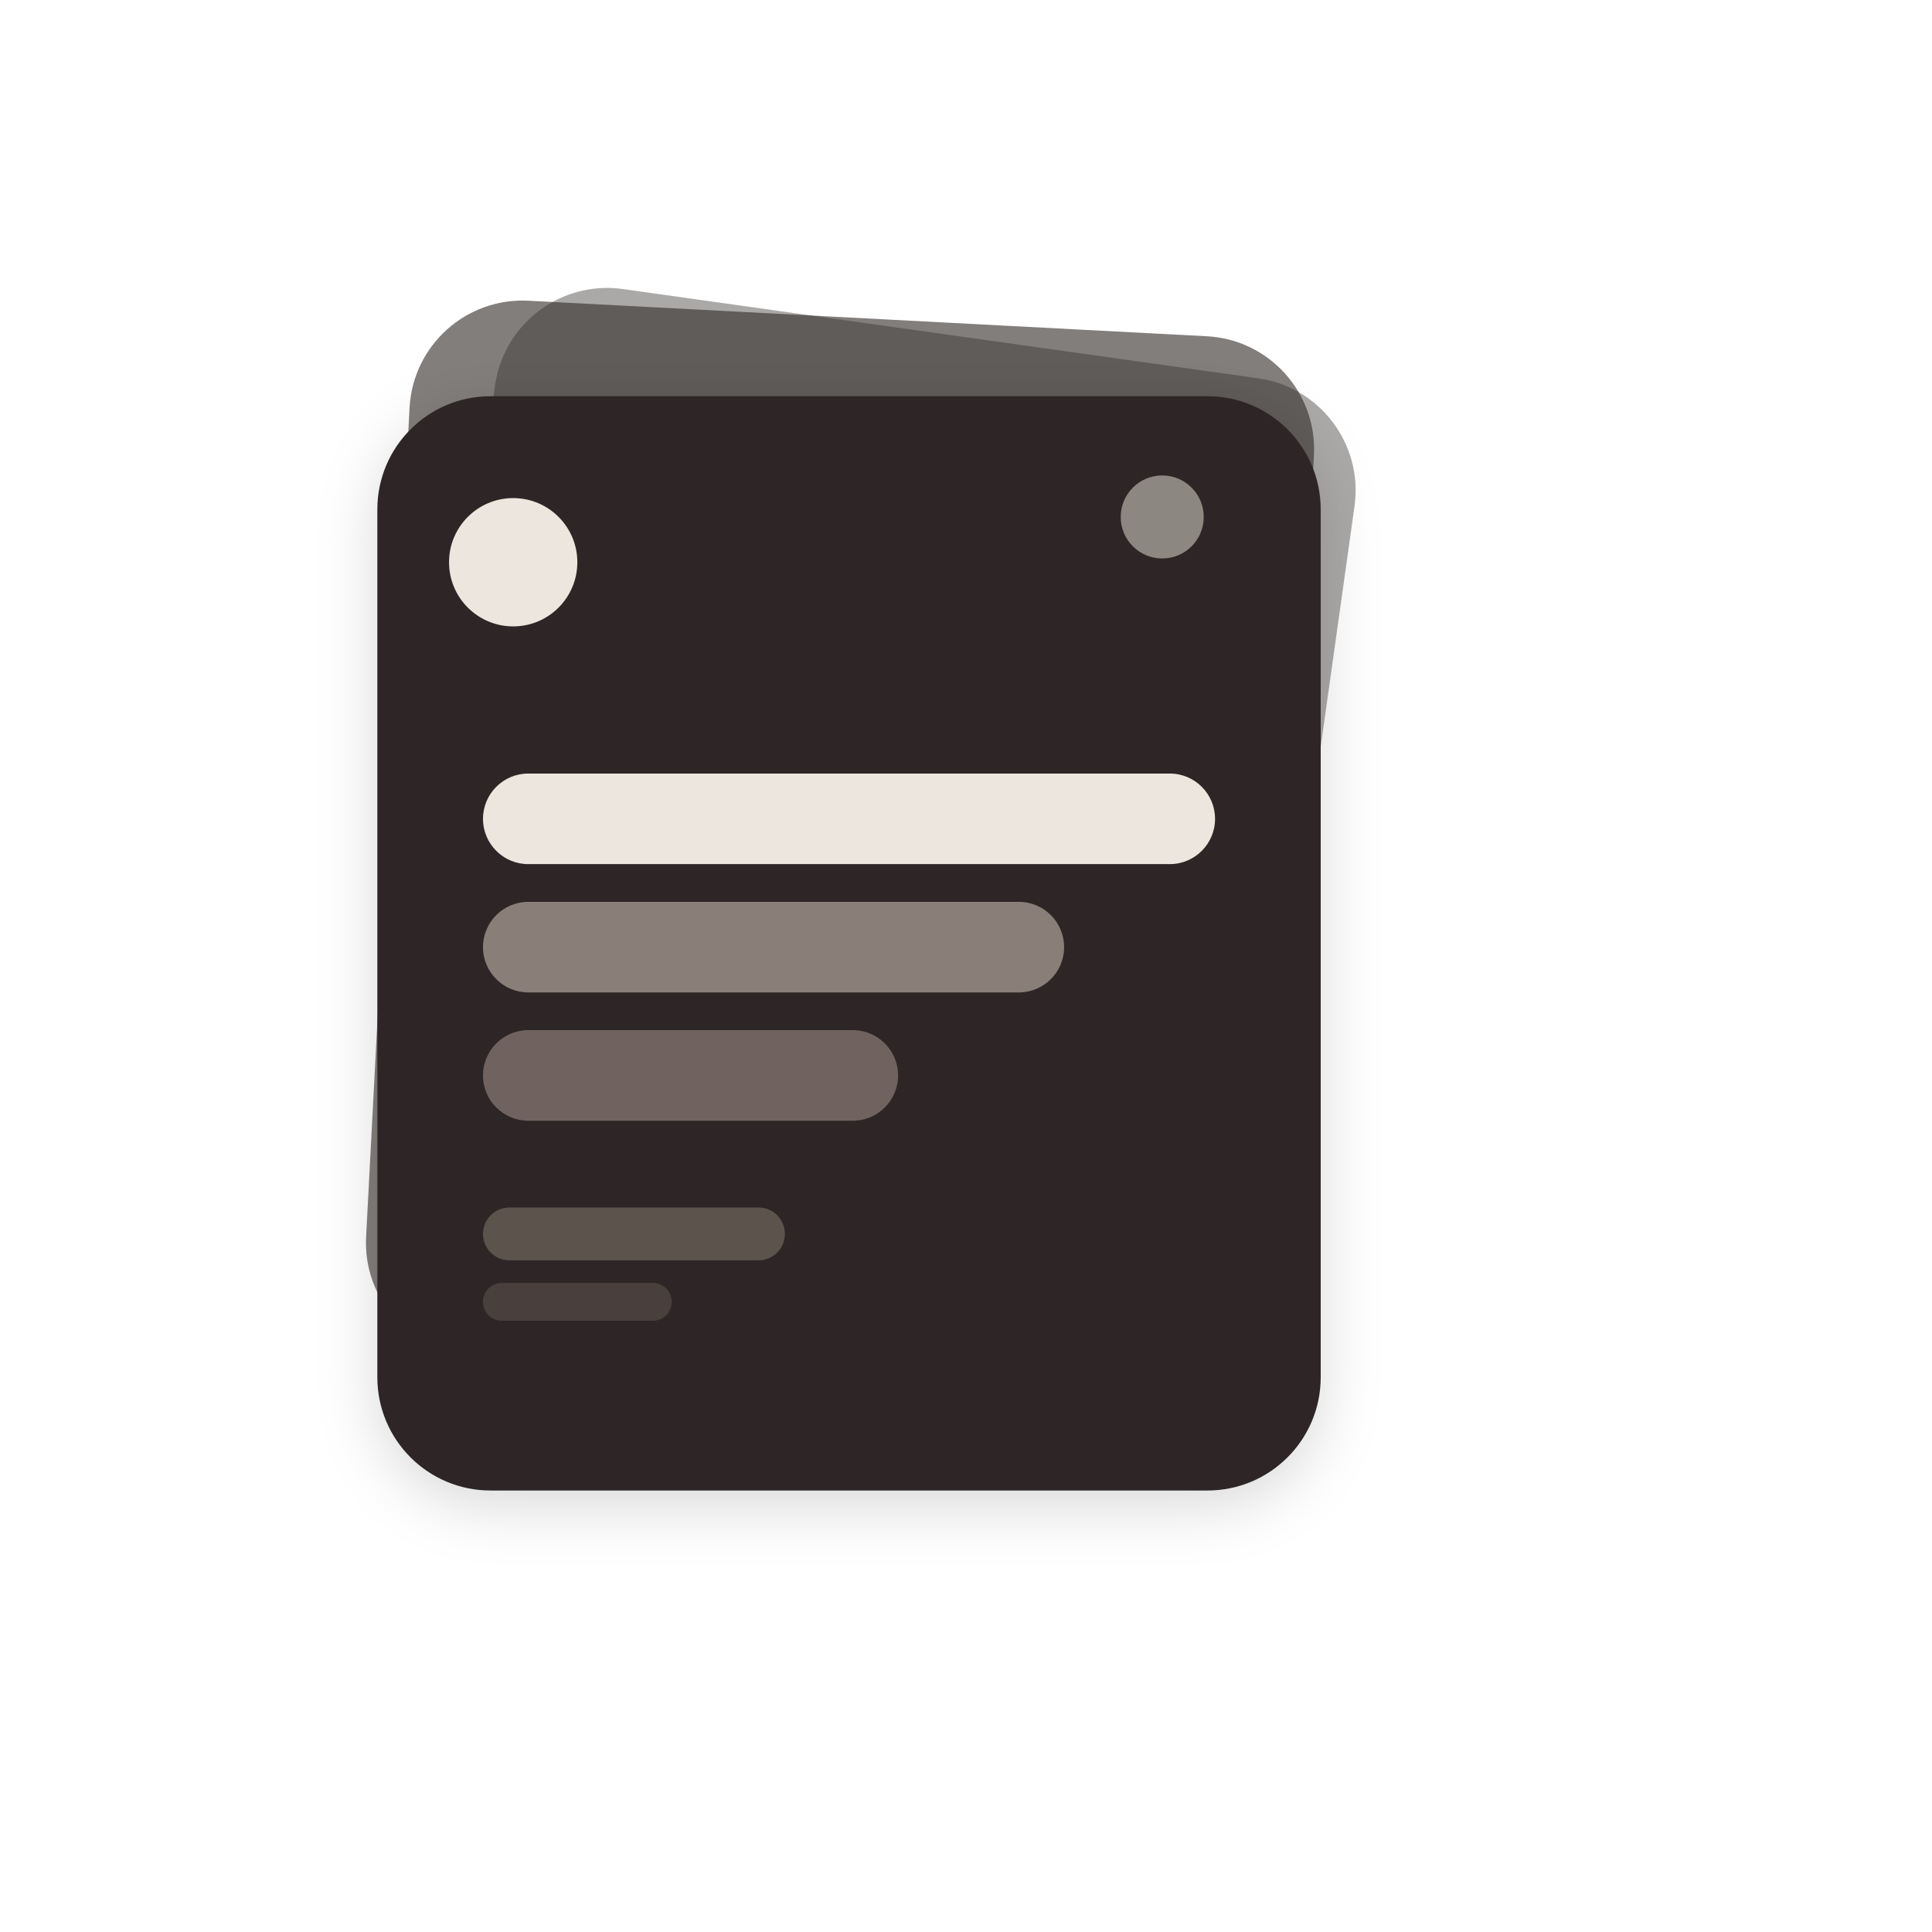
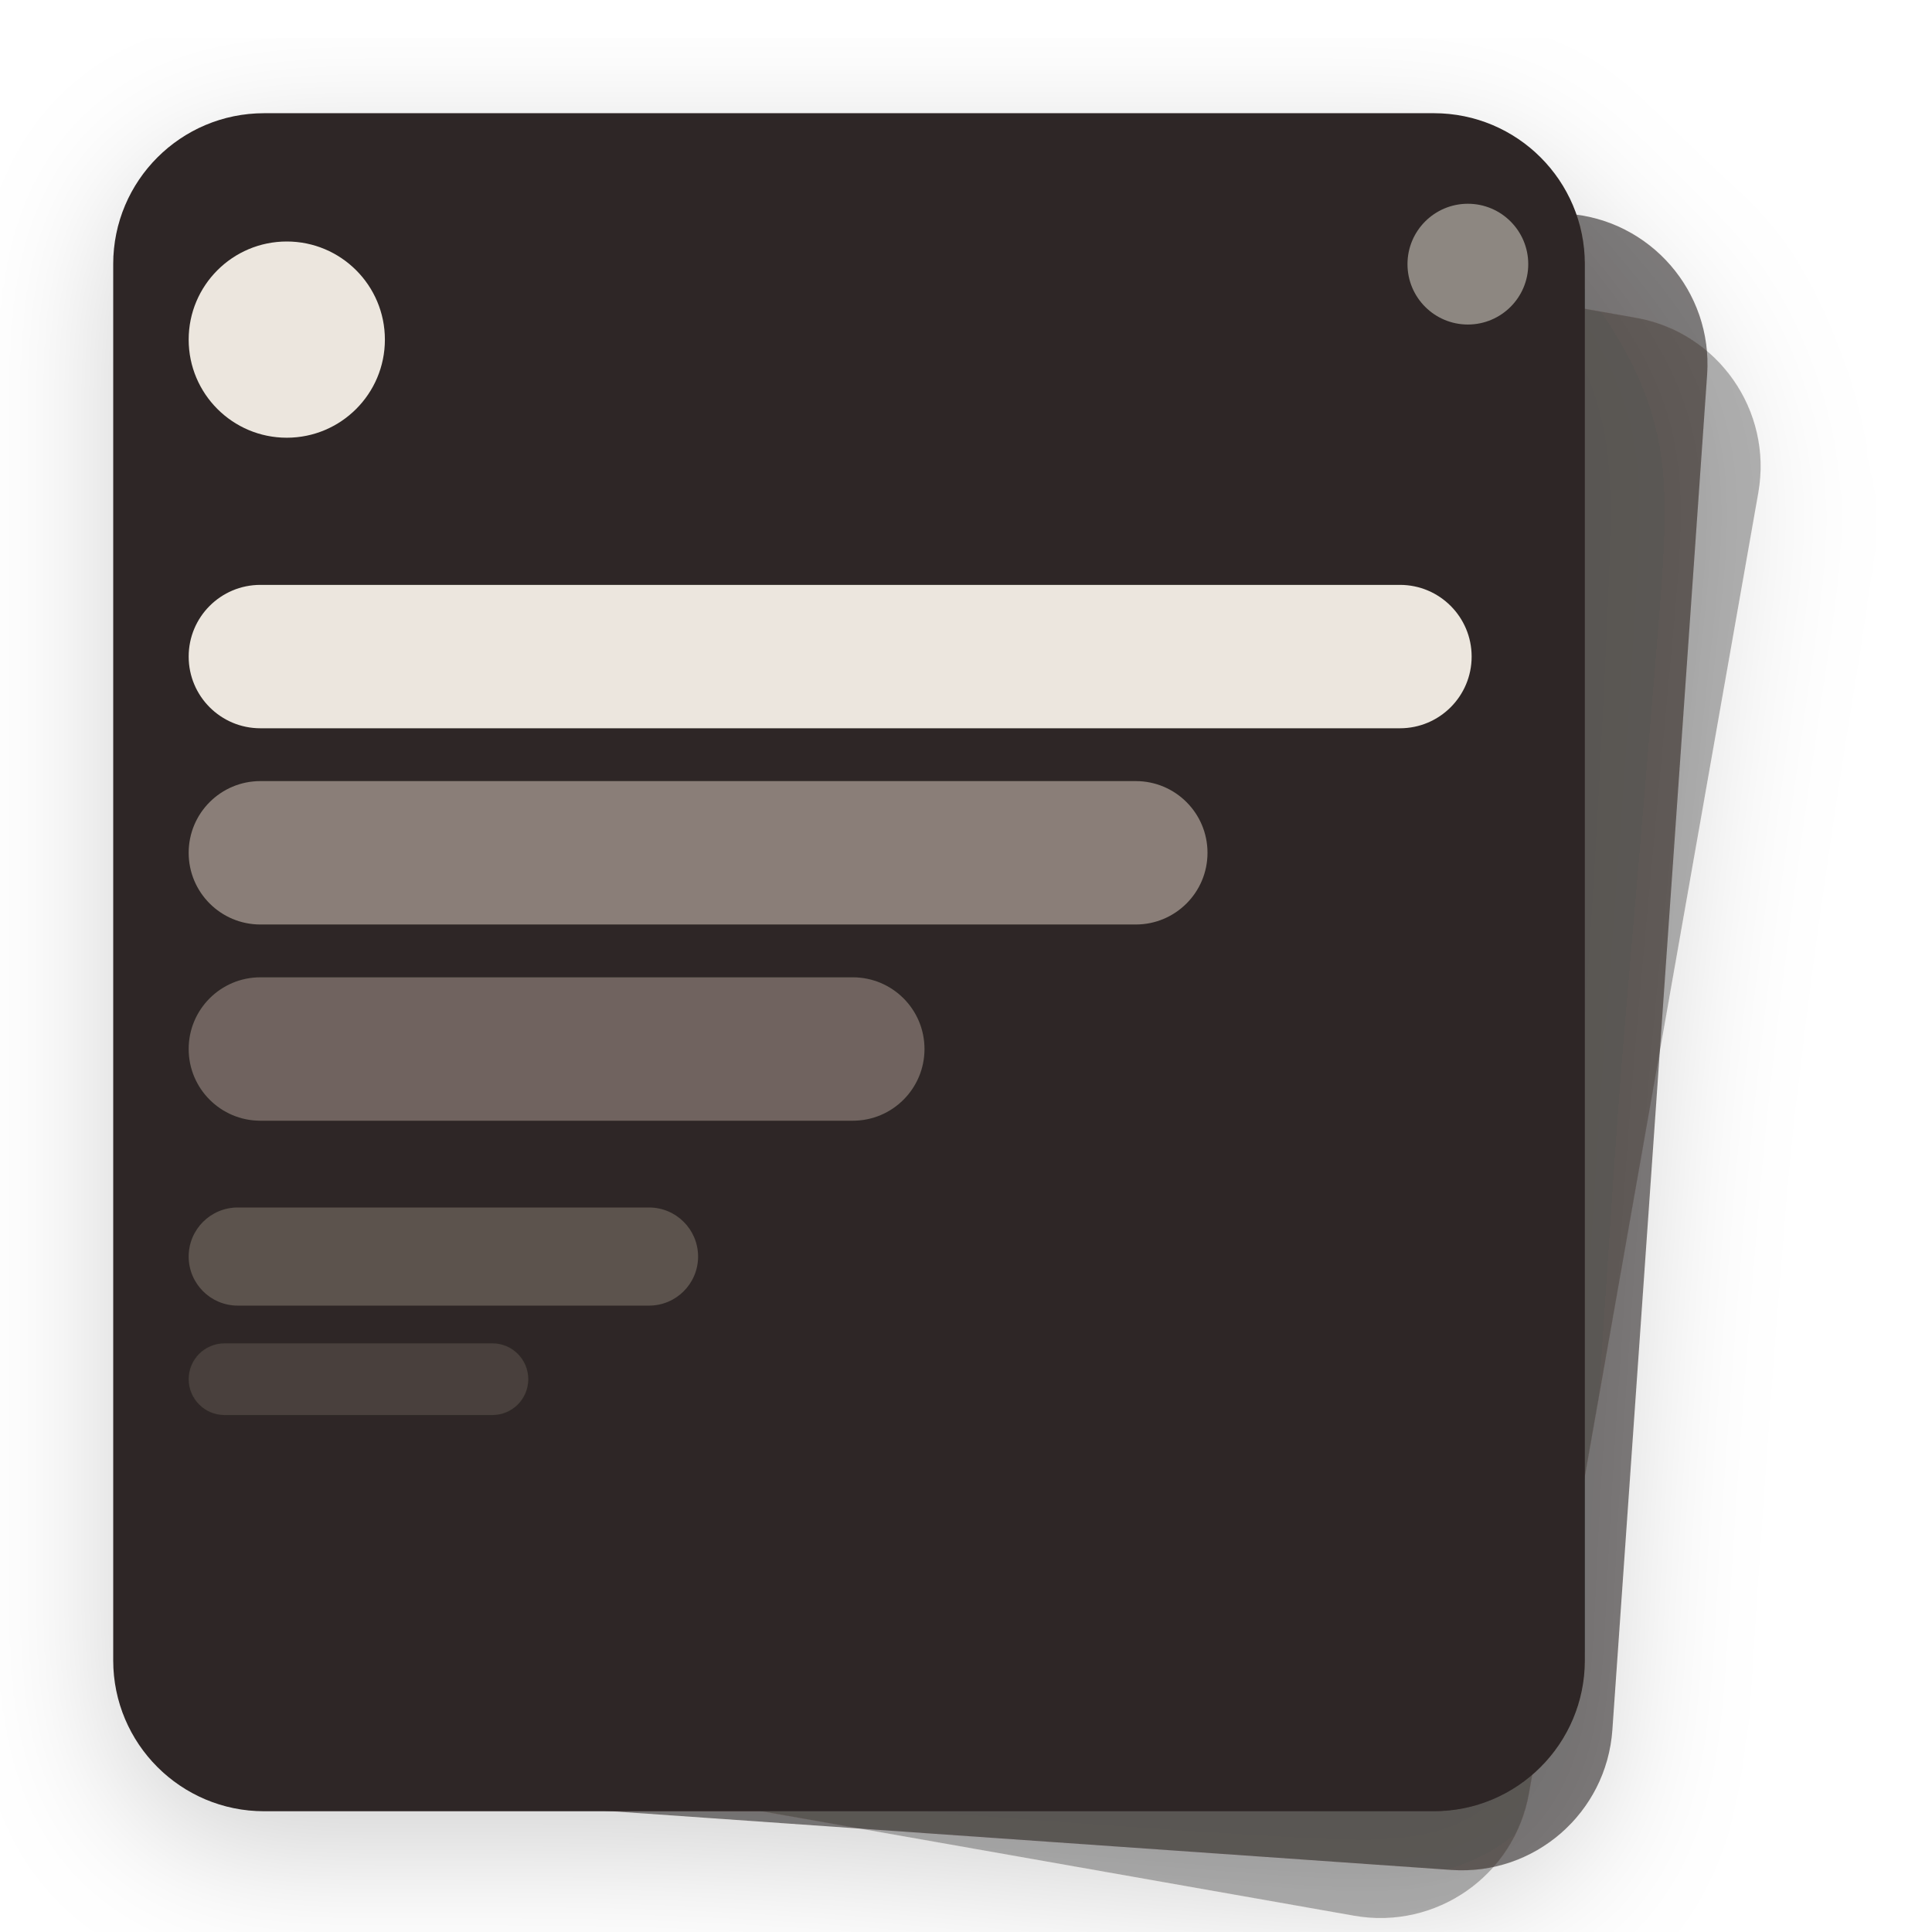
<svg xmlns="http://www.w3.org/2000/svg" viewBox="0 0 1024 1024" width="1024" height="1024">
  <defs>
-     <filter id="shadow" x="-15%" y="-15%" width="130%" height="130%">
-       <feDropShadow dx="0" dy="8" stdDeviation="16" flood-color="#000" flood-opacity="0.15" />
+     <filter id="s1" x="-20%" y="-20%" width="140%" height="140%">
+       <feDropShadow dx="0" dy="20" stdDeviation="36" flood-color="#000" flood-opacity="0.18" />
    </filter>
  </defs>
-   <g transform="translate(512,512) rotate(8) translate(-290,-330)">
-     <rect width="460" height="540" rx="60" fill="#2E2825" opacity="0.4" />
-   </g>
-   <g transform="translate(512,512) rotate(3) translate(-310,-340)">
-     <rect width="480" height="560" rx="60" fill="#2E2825" opacity="0.6" />
-   </g>
-   <g transform="translate(200,210)" filter="url(#shadow)">
-     <rect width="500" height="580" rx="60" fill="#2E2825" />
-     <circle cx="72" cy="88" r="34" fill="#ECE6DE" />
-     <circle cx="416" cy="64" r="22" fill="#ECE6DE" opacity="0.5" />
-     <rect x="56" y="200" width="388" height="48" rx="24" fill="#ECE6DE" />
-     <rect x="56" y="268" width="308" height="48" rx="24" fill="#8A7E78" />
-     <rect x="56" y="336" width="220" height="48" rx="24" fill="#8A7E78" opacity="0.7" />
-     <rect x="56" y="430" width="160" height="28" rx="14" fill="#5C524E" />
-     <rect x="56" y="470" width="100" height="20" rx="10" fill="#5C524E" opacity="0.6" />
+   <g filter="url(#s1)">
+     <g transform="translate(512,512) rotate(10) translate(-370,-400)">
+       <rect width="740" height="860" rx="80" fill="#2E2825" opacity="0.35" />
+     </g>
+     <g transform="translate(512,512) rotate(4) translate(-390,-420)">
+       <rect width="760" height="880" rx="80" fill="#2E2825" opacity="0.6" />
+     </g>
+     <rect x="60" y="60" width="780" height="900" rx="80" fill="#2E2825" />
+     <circle cx="152" cy="180" r="52" fill="#ECE6DE" />
+     <circle cx="778" cy="140" r="32" fill="#ECE6DE" opacity="0.5" />
+     <rect x="100" y="310" width="680" height="76" rx="38" fill="#ECE6DE" />
+     <rect x="100" y="414" width="540" height="76" rx="38" fill="#8A7E78" />
+     <rect x="100" y="518" width="390" height="76" rx="38" fill="#8A7E78" opacity="0.7" />
+     <rect x="100" y="640" width="270" height="52" rx="26" fill="#5C524E" />
+     <rect x="100" y="712" width="180" height="38" rx="19" fill="#5C524E" opacity="0.55" />
  </g>
</svg>
